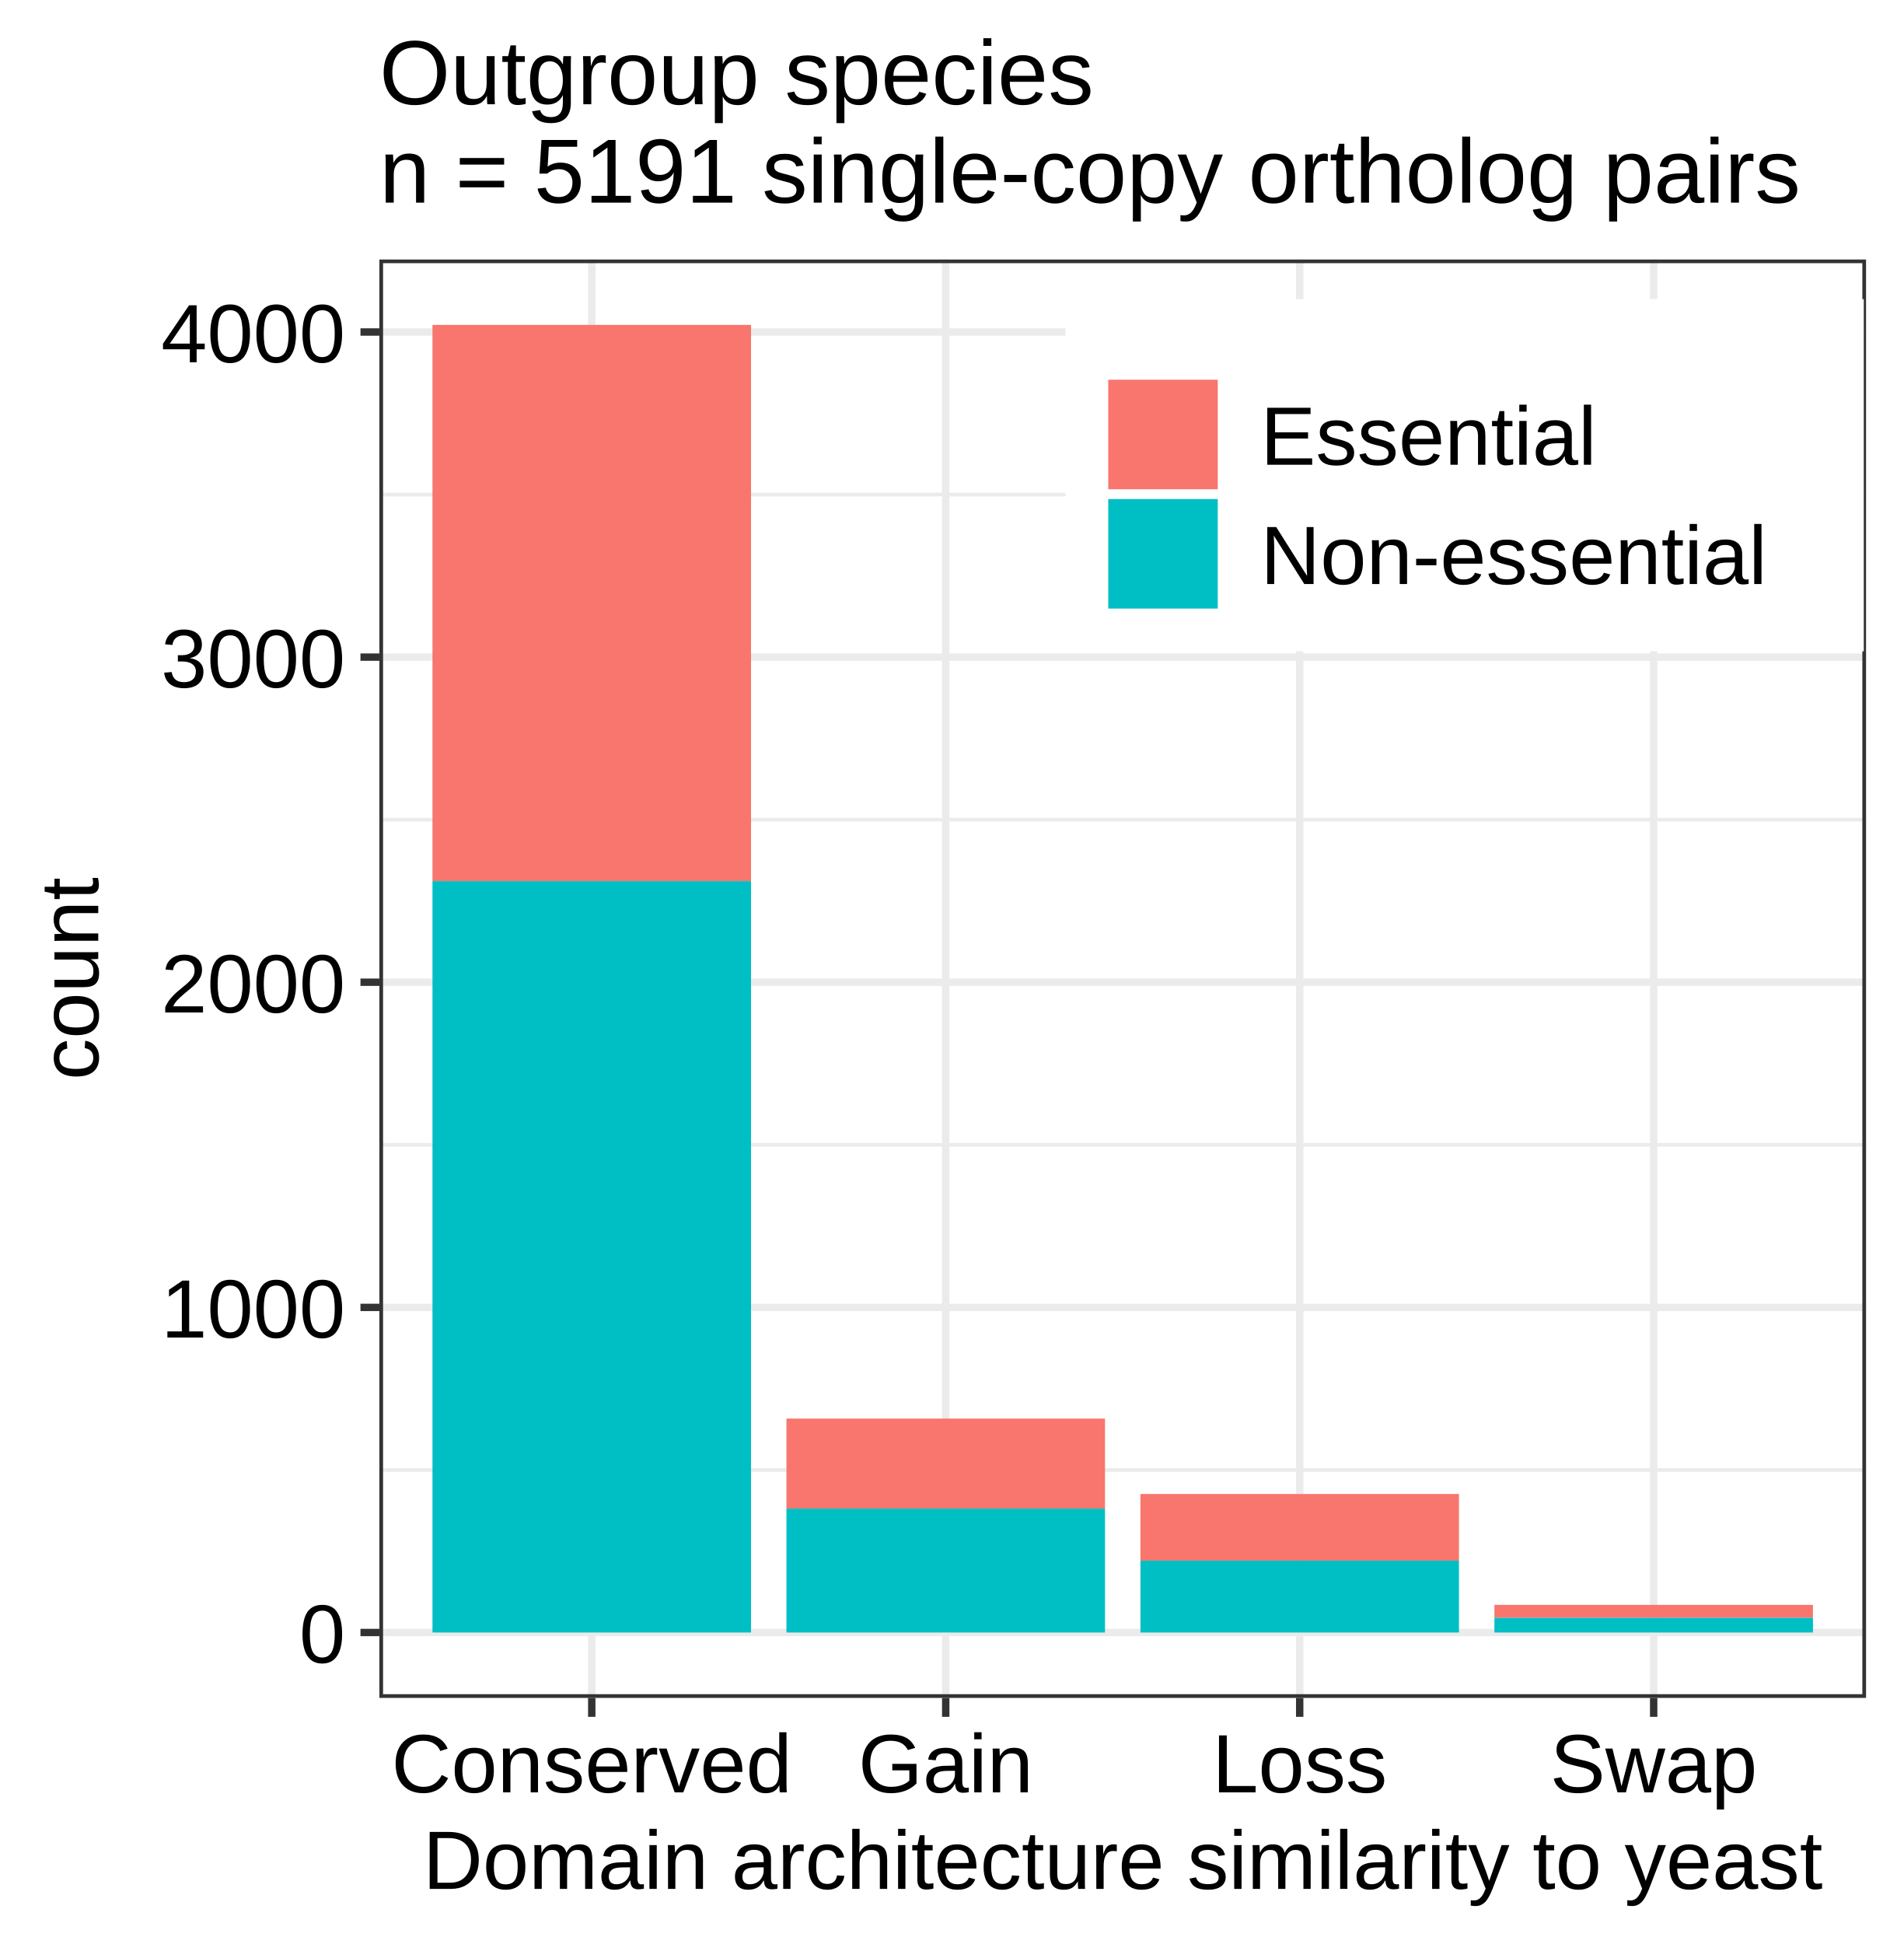
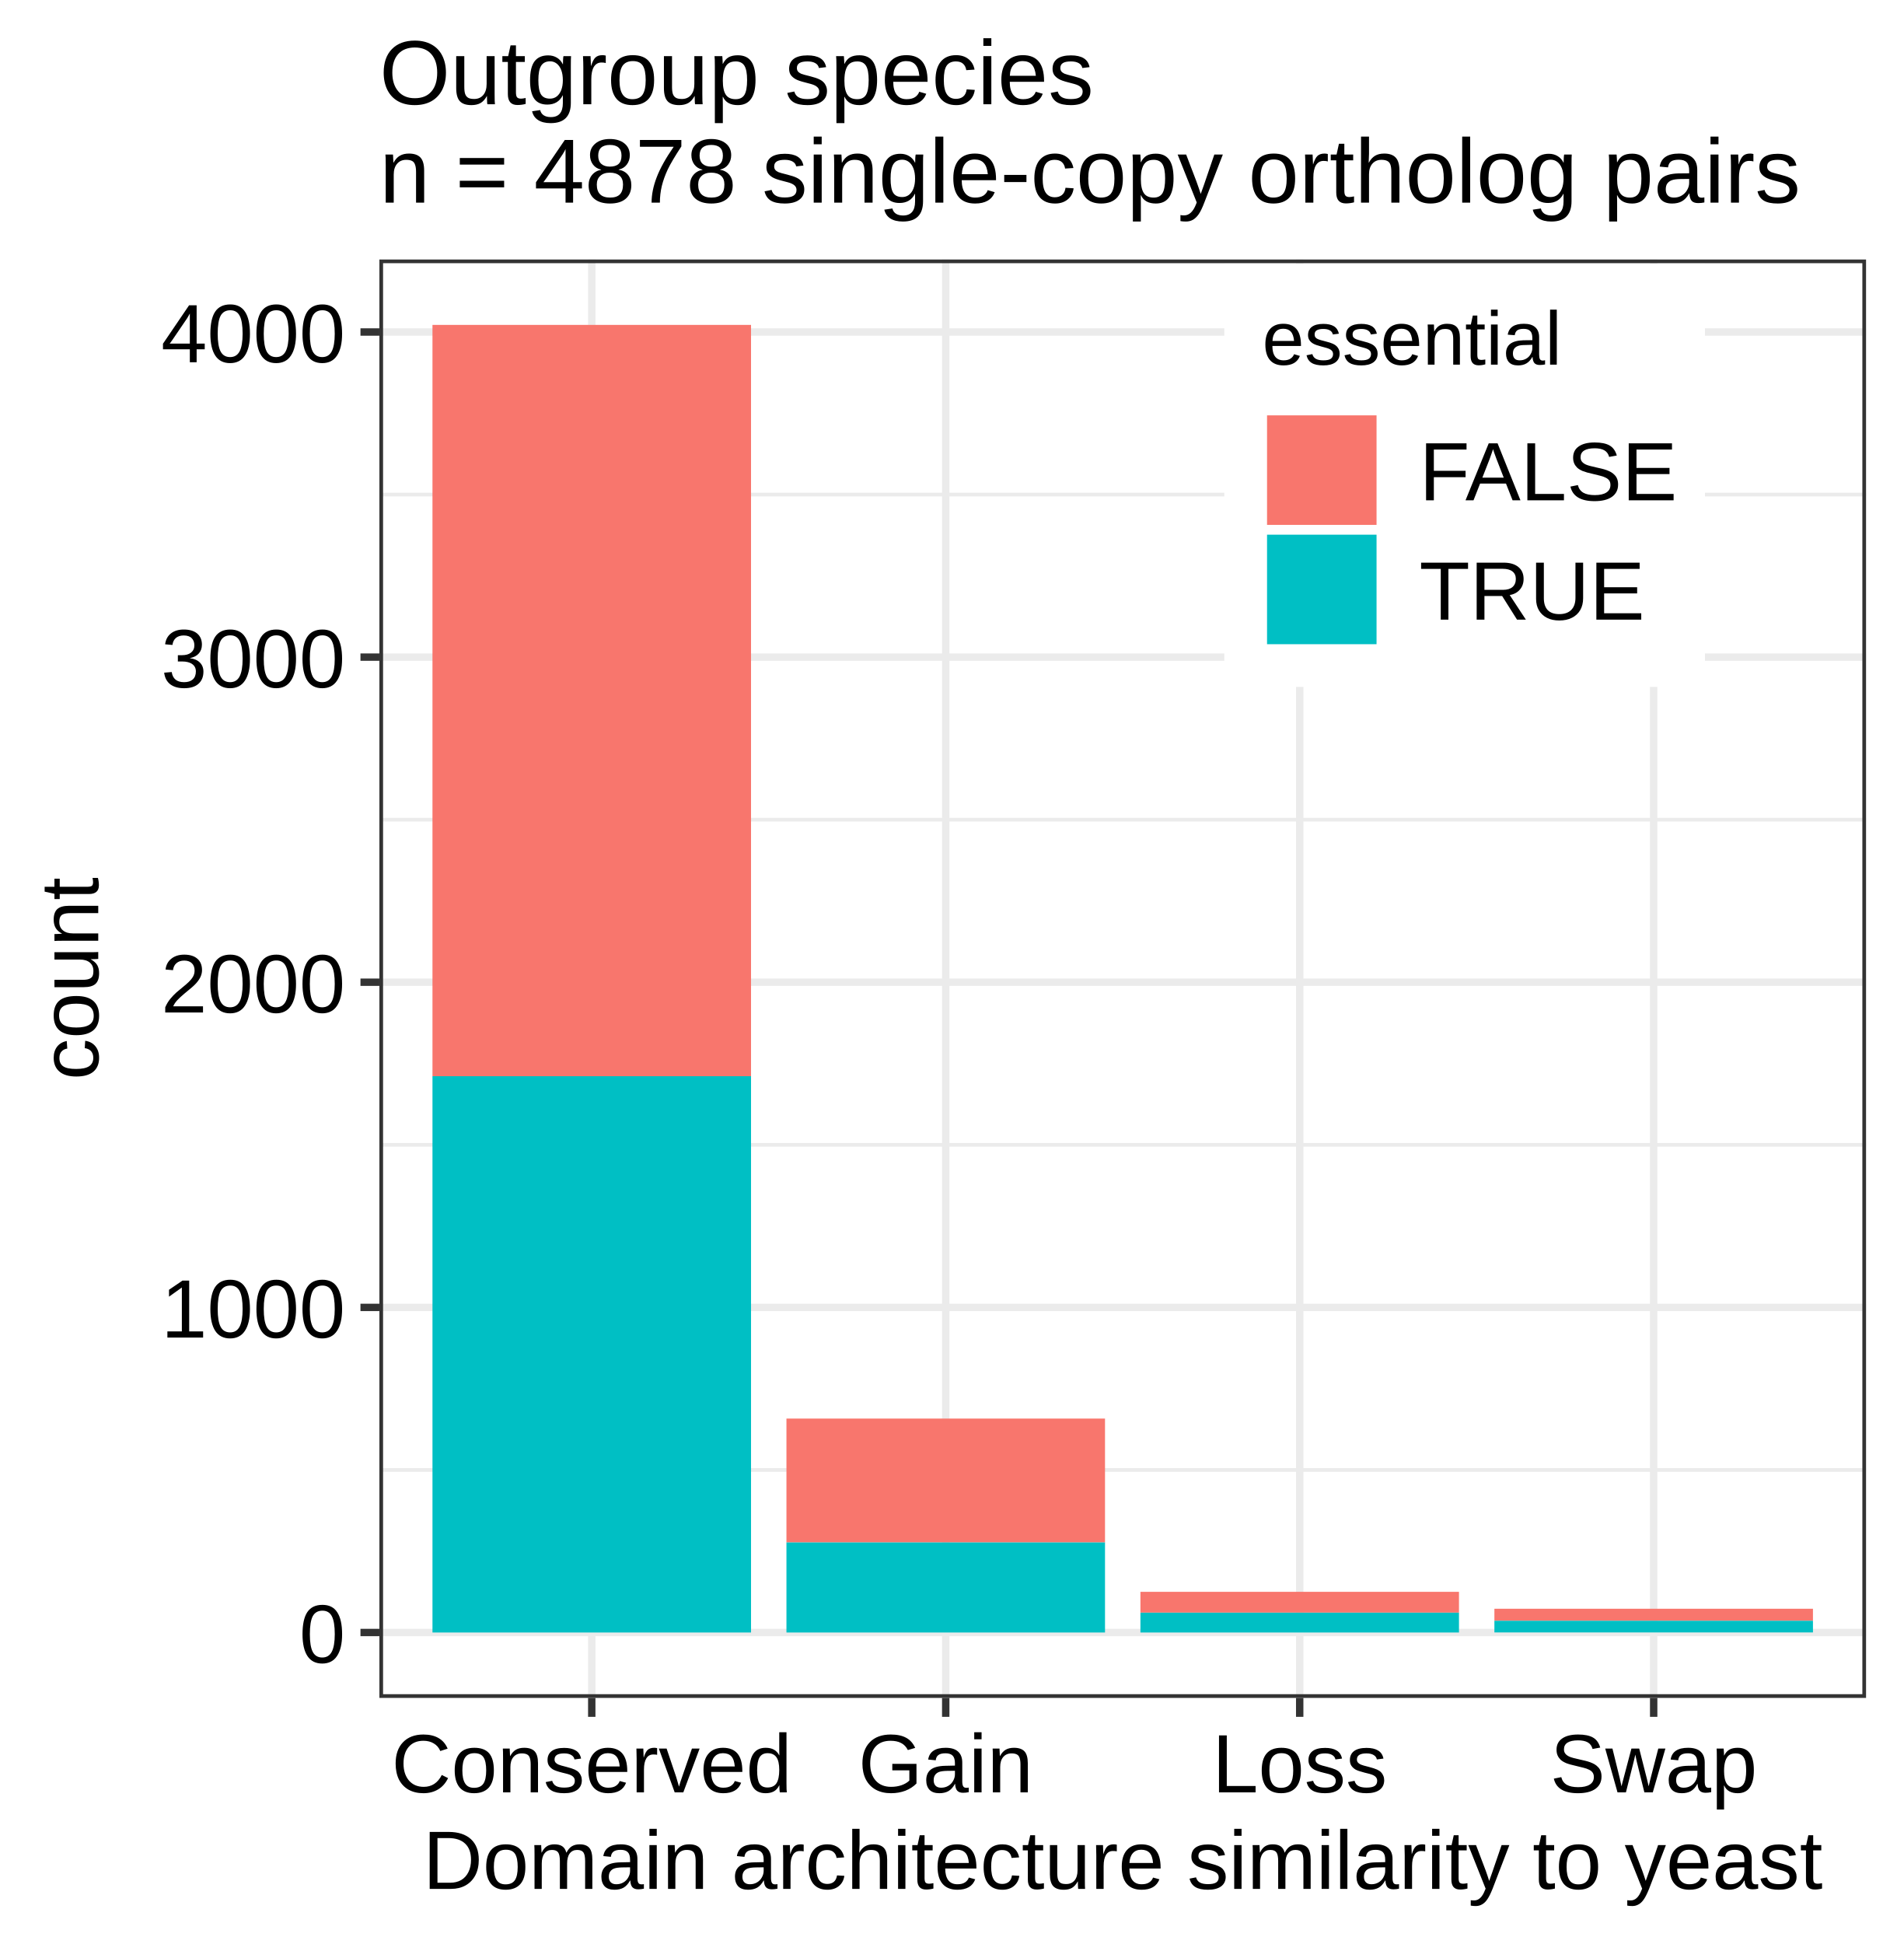
<svg xmlns="http://www.w3.org/2000/svg" class="svglite" width="275.76pt" height="281.52pt" viewBox="0 0 275.76 281.52">
  <defs>
    <style type="text/css">
    .svglite line, .svglite polyline, .svglite polygon, .svglite path, .svglite rect, .svglite circle {
      fill: none;
      stroke: #000000;
      stroke-linecap: round;
      stroke-linejoin: round;
      stroke-miterlimit: 10.00;
    }
    .svglite text {
      white-space: pre;
    }
  </style>
  </defs>
  <rect width="100%" height="100%" style="stroke: none; fill: #FFFFFF;" />
  <defs>
    <clipPath id="cpMC4wMHwyNzUuNzZ8MC4wMHwyODEuNTI=">
      <rect x="0.00" y="0.00" width="275.76" height="281.52" />
    </clipPath>
  </defs>
  <g clip-path="url(#cpMC4wMHwyNzUuNzZ8MC4wMHwyODEuNTI=)">
    <rect x="0.00" y="-0" width="275.76" height="281.52" style="stroke-width: 1.07; stroke: #FFFFFF; fill: #FFFFFF;" />
  </g>
  <defs>
    <clipPath id="cpNTQuOTV8MjcwLjI4fDM3LjU4fDI0NS44OA==">
      <rect x="54.95" y="37.58" width="215.33" height="208.30" />
    </clipPath>
  </defs>
  <g clip-path="url(#cpNTQuOTV8MjcwLjI4fDM3LjU4fDI0NS44OA==)">
    <rect x="54.95" y="37.58" width="215.33" height="208.30" style="stroke-width: 1.07; stroke: none; fill: #FFFFFF;" />
    <polyline points="54.95,212.87 270.28,212.87 " style="stroke-width: 0.53; stroke: #EBEBEB; stroke-linecap: butt;" />
    <polyline points="54.95,165.79 270.28,165.79 " style="stroke-width: 0.53; stroke: #EBEBEB; stroke-linecap: butt;" />
    <polyline points="54.95,118.70 270.28,118.70 " style="stroke-width: 0.53; stroke: #EBEBEB; stroke-linecap: butt;" />
    <polyline points="54.95,71.62 270.28,71.62 " style="stroke-width: 0.53; stroke: #EBEBEB; stroke-linecap: butt;" />
    <polyline points="54.95,236.41 270.28,236.41 " style="stroke-width: 1.07; stroke: #EBEBEB; stroke-linecap: butt;" />
    <polyline points="54.95,189.33 270.28,189.33 " style="stroke-width: 1.07; stroke: #EBEBEB; stroke-linecap: butt;" />
    <polyline points="54.95,142.24 270.28,142.24 " style="stroke-width: 1.07; stroke: #EBEBEB; stroke-linecap: butt;" />
    <polyline points="54.95,95.16 270.28,95.16 " style="stroke-width: 1.07; stroke: #EBEBEB; stroke-linecap: butt;" />
    <polyline points="54.95,48.08 270.28,48.08 " style="stroke-width: 1.07; stroke: #EBEBEB; stroke-linecap: butt;" />
    <polyline points="85.71,245.88 85.71,37.58 " style="stroke-width: 1.07; stroke: #EBEBEB; stroke-linecap: butt;" />
    <polyline points="136.98,245.88 136.98,37.58 " style="stroke-width: 1.07; stroke: #EBEBEB; stroke-linecap: butt;" />
    <polyline points="188.25,245.88 188.25,37.58 " style="stroke-width: 1.07; stroke: #EBEBEB; stroke-linecap: butt;" />
    <polyline points="239.52,245.88 239.52,37.58 " style="stroke-width: 1.07; stroke: #EBEBEB; stroke-linecap: butt;" />
-     <rect x="62.64" y="47.05" width="46.14" height="80.56" style="stroke-width: 1.07; stroke: none; stroke-linecap: square; stroke-linejoin: miter; fill: #F8766D;" />
-     <rect x="62.64" y="127.60" width="46.14" height="108.81" style="stroke-width: 1.07; stroke: none; stroke-linecap: square; stroke-linejoin: miter; fill: #00BFC4;" />
-     <rect x="113.91" y="205.43" width="46.14" height="13.04" style="stroke-width: 1.07; stroke: none; stroke-linecap: square; stroke-linejoin: miter; fill: #F8766D;" />
-     <rect x="113.91" y="218.47" width="46.14" height="17.94" style="stroke-width: 1.07; stroke: none; stroke-linecap: square; stroke-linejoin: miter; fill: #00BFC4;" />
-     <rect x="165.18" y="216.35" width="46.14" height="9.65" style="stroke-width: 1.07; stroke: none; stroke-linecap: square; stroke-linejoin: miter; fill: #F8766D;" />
-     <rect x="165.18" y="226.00" width="46.14" height="10.41" style="stroke-width: 1.07; stroke: none; stroke-linecap: square; stroke-linejoin: miter; fill: #00BFC4;" />
-     <rect x="216.45" y="232.41" width="46.14" height="1.88" style="stroke-width: 1.07; stroke: none; stroke-linecap: square; stroke-linejoin: miter; fill: #F8766D;" />
-     <rect x="216.45" y="234.29" width="46.14" height="2.12" style="stroke-width: 1.07; stroke: none; stroke-linecap: square; stroke-linejoin: miter; fill: #00BFC4;" />
+     <rect x="62.64" y="47.05" width="46.14" height="108.81" style="stroke-width: 1.07; stroke: none; stroke-linecap: square; stroke-linejoin: miter; fill: #F8766D;" />
+     <rect x="62.64" y="155.85" width="46.14" height="80.56" style="stroke-width: 1.07; stroke: none; stroke-linecap: square; stroke-linejoin: miter; fill: #00BFC4;" />
+     <rect x="113.91" y="205.43" width="46.14" height="17.94" style="stroke-width: 1.07; stroke: none; stroke-linecap: square; stroke-linejoin: miter; fill: #F8766D;" />
+     <rect x="113.91" y="223.37" width="46.14" height="13.04" style="stroke-width: 1.07; stroke: none; stroke-linecap: square; stroke-linejoin: miter; fill: #00BFC4;" />
+     <rect x="165.18" y="230.52" width="46.14" height="3.01" style="stroke-width: 1.07; stroke: none; stroke-linecap: square; stroke-linejoin: miter; fill: #F8766D;" />
+     <rect x="165.18" y="233.54" width="46.14" height="2.87" style="stroke-width: 1.07; stroke: none; stroke-linecap: square; stroke-linejoin: miter; fill: #00BFC4;" />
+     <rect x="216.45" y="232.97" width="46.14" height="1.74" style="stroke-width: 1.07; stroke: none; stroke-linecap: square; stroke-linejoin: miter; fill: #F8766D;" />
+     <rect x="216.45" y="234.71" width="46.14" height="1.69" style="stroke-width: 1.07; stroke: none; stroke-linecap: square; stroke-linejoin: miter; fill: #00BFC4;" />
    <rect x="54.95" y="37.58" width="215.33" height="208.30" style="stroke-width: 1.07; stroke: #333333;" />
  </g>
  <g clip-path="url(#cpMC4wMHwyNzUuNzZ8MC4wMHwyODEuNTI=)">
    <text x="50.02" y="240.78" text-anchor="end" style="font-size: 12.00px; font-family: &quot;Arimo&quot;;" textLength="7.64px" lengthAdjust="spacingAndGlyphs">0</text>
    <text x="50.02" y="193.70" text-anchor="end" style="font-size: 12.00px; font-family: &quot;Arimo&quot;;" textLength="30.56px" lengthAdjust="spacingAndGlyphs">1000</text>
    <text x="50.02" y="146.62" text-anchor="end" style="font-size: 12.00px; font-family: &quot;Arimo&quot;;" textLength="30.56px" lengthAdjust="spacingAndGlyphs">2000</text>
    <text x="50.02" y="99.54" text-anchor="end" style="font-size: 12.00px; font-family: &quot;Arimo&quot;;" textLength="30.56px" lengthAdjust="spacingAndGlyphs">3000</text>
    <text x="50.02" y="52.46" text-anchor="end" style="font-size: 12.00px; font-family: &quot;Arimo&quot;;" textLength="30.56px" lengthAdjust="spacingAndGlyphs">4000</text>
    <polyline points="52.21,236.41 54.95,236.41 " style="stroke-width: 1.07; stroke: #333333; stroke-linecap: butt;" />
    <polyline points="52.21,189.33 54.95,189.33 " style="stroke-width: 1.07; stroke: #333333; stroke-linecap: butt;" />
    <polyline points="52.21,142.24 54.95,142.24 " style="stroke-width: 1.07; stroke: #333333; stroke-linecap: butt;" />
    <polyline points="52.21,95.16 54.95,95.16 " style="stroke-width: 1.07; stroke: #333333; stroke-linecap: butt;" />
    <polyline points="52.21,48.08 54.95,48.08 " style="stroke-width: 1.07; stroke: #333333; stroke-linecap: butt;" />
    <polyline points="85.71,248.62 85.71,245.88 " style="stroke-width: 1.07; stroke: #333333; stroke-linecap: butt;" />
    <polyline points="136.98,248.62 136.98,245.88 " style="stroke-width: 1.07; stroke: #333333; stroke-linecap: butt;" />
    <polyline points="188.25,248.62 188.25,245.88 " style="stroke-width: 1.07; stroke: #333333; stroke-linecap: butt;" />
    <polyline points="239.52,248.62 239.52,245.88 " style="stroke-width: 1.07; stroke: #333333; stroke-linecap: butt;" />
    <text x="85.71" y="259.56" text-anchor="middle" style="font-size: 12.00px; font-family: &quot;Arimo&quot;;" textLength="64.02px" lengthAdjust="spacingAndGlyphs">Conserved</text>
    <text x="136.98" y="259.56" text-anchor="middle" style="font-size: 12.00px; font-family: &quot;Arimo&quot;;" textLength="27.60px" lengthAdjust="spacingAndGlyphs">Gain</text>
    <text x="188.25" y="259.56" text-anchor="middle" style="font-size: 12.00px; font-family: &quot;Arimo&quot;;" textLength="26.34px" lengthAdjust="spacingAndGlyphs">Loss</text>
    <text x="239.52" y="259.56" text-anchor="middle" style="font-size: 12.00px; font-family: &quot;Arimo&quot;;" textLength="32.41px" lengthAdjust="spacingAndGlyphs">Swap</text>
    <text x="162.62" y="273.54" text-anchor="middle" style="font-size: 12.00px; font-family: &quot;Arimo&quot;;" textLength="234.75px" lengthAdjust="spacingAndGlyphs">Domain architecture similarity to yeast</text>
    <text transform="translate(14.23,141.73) rotate(-90)" text-anchor="middle" style="font-size: 12.00px; font-family: &quot;Arimo&quot;;" textLength="33.88px" lengthAdjust="spacingAndGlyphs">count</text>
-     <rect x="154.33" y="43.32" width="115.62" height="51.00" style="stroke-width: 1.07; stroke: none; fill: #FFFFFF;" />
-     <rect x="159.81" y="54.28" width="17.28" height="17.28" style="stroke-width: 1.07; stroke: none; fill: #FFFFFF;" />
-     <rect x="160.52" y="54.99" width="15.86" height="15.86" style="stroke-width: 1.07; stroke: none; stroke-linecap: square; stroke-linejoin: miter; fill: #F8766D;" />
-     <rect x="159.81" y="71.56" width="17.28" height="17.28" style="stroke-width: 1.07; stroke: none; fill: #FFFFFF;" />
-     <rect x="160.52" y="72.27" width="15.86" height="15.86" style="stroke-width: 1.07; stroke: none; stroke-linecap: square; stroke-linejoin: miter; fill: #00BFC4;" />
-     <text x="182.57" y="67.30" style="font-size: 12.00px; font-family: &quot;Arimo&quot;;" textLength="53.83px" lengthAdjust="spacingAndGlyphs">Essential</text>
-     <text x="182.57" y="84.58" style="font-size: 12.00px; font-family: &quot;Arimo&quot;;" textLength="81.90px" lengthAdjust="spacingAndGlyphs">Non-essential</text>
+     <rect x="177.33" y="38.17" width="69.62" height="61.31" style="stroke-width: 1.07; stroke: none; fill: #FFFFFF;" />
+     <text x="182.81" y="52.81" style="font-size: 11.00px; font-family: &quot;Arimo&quot;;" textLength="49.14px" lengthAdjust="spacingAndGlyphs">essential</text>
+     <rect x="182.81" y="59.44" width="17.28" height="17.28" style="stroke-width: 1.07; stroke: none; fill: #FFFFFF;" />
+     <rect x="183.52" y="60.15" width="15.86" height="15.86" style="stroke-width: 1.07; stroke: none; stroke-linecap: square; stroke-linejoin: miter; fill: #F8766D;" />
+     <rect x="182.81" y="76.72" width="17.28" height="17.28" style="stroke-width: 1.07; stroke: none; fill: #FFFFFF;" />
+     <rect x="183.52" y="77.43" width="15.86" height="15.86" style="stroke-width: 1.07; stroke: none; stroke-linecap: square; stroke-linejoin: miter; fill: #00BFC4;" />
+     <text x="205.57" y="72.45" style="font-size: 12.00px; font-family: &quot;Arimo&quot;;" textLength="35.90px" lengthAdjust="spacingAndGlyphs">FALSE</text>
+     <text x="205.57" y="89.73" style="font-size: 12.00px; font-family: &quot;Arimo&quot;;" textLength="32.03px" lengthAdjust="spacingAndGlyphs">TRUE</text>
    <text x="54.95" y="15.10" style="font-size: 13.20px; font-family: &quot;Arimo&quot;;" textLength="115.67px" lengthAdjust="spacingAndGlyphs">Outgroup species</text>
-     <text x="54.95" y="29.35" style="font-size: 13.20px; font-family: &quot;Arimo&quot;;" textLength="236.87px" lengthAdjust="spacingAndGlyphs">n = 5191 single-copy ortholog pairs</text>
+     <text x="54.95" y="29.35" style="font-size: 13.20px; font-family: &quot;Arimo&quot;;" textLength="236.87px" lengthAdjust="spacingAndGlyphs">n = 4878 single-copy ortholog pairs</text>
  </g>
</svg>
